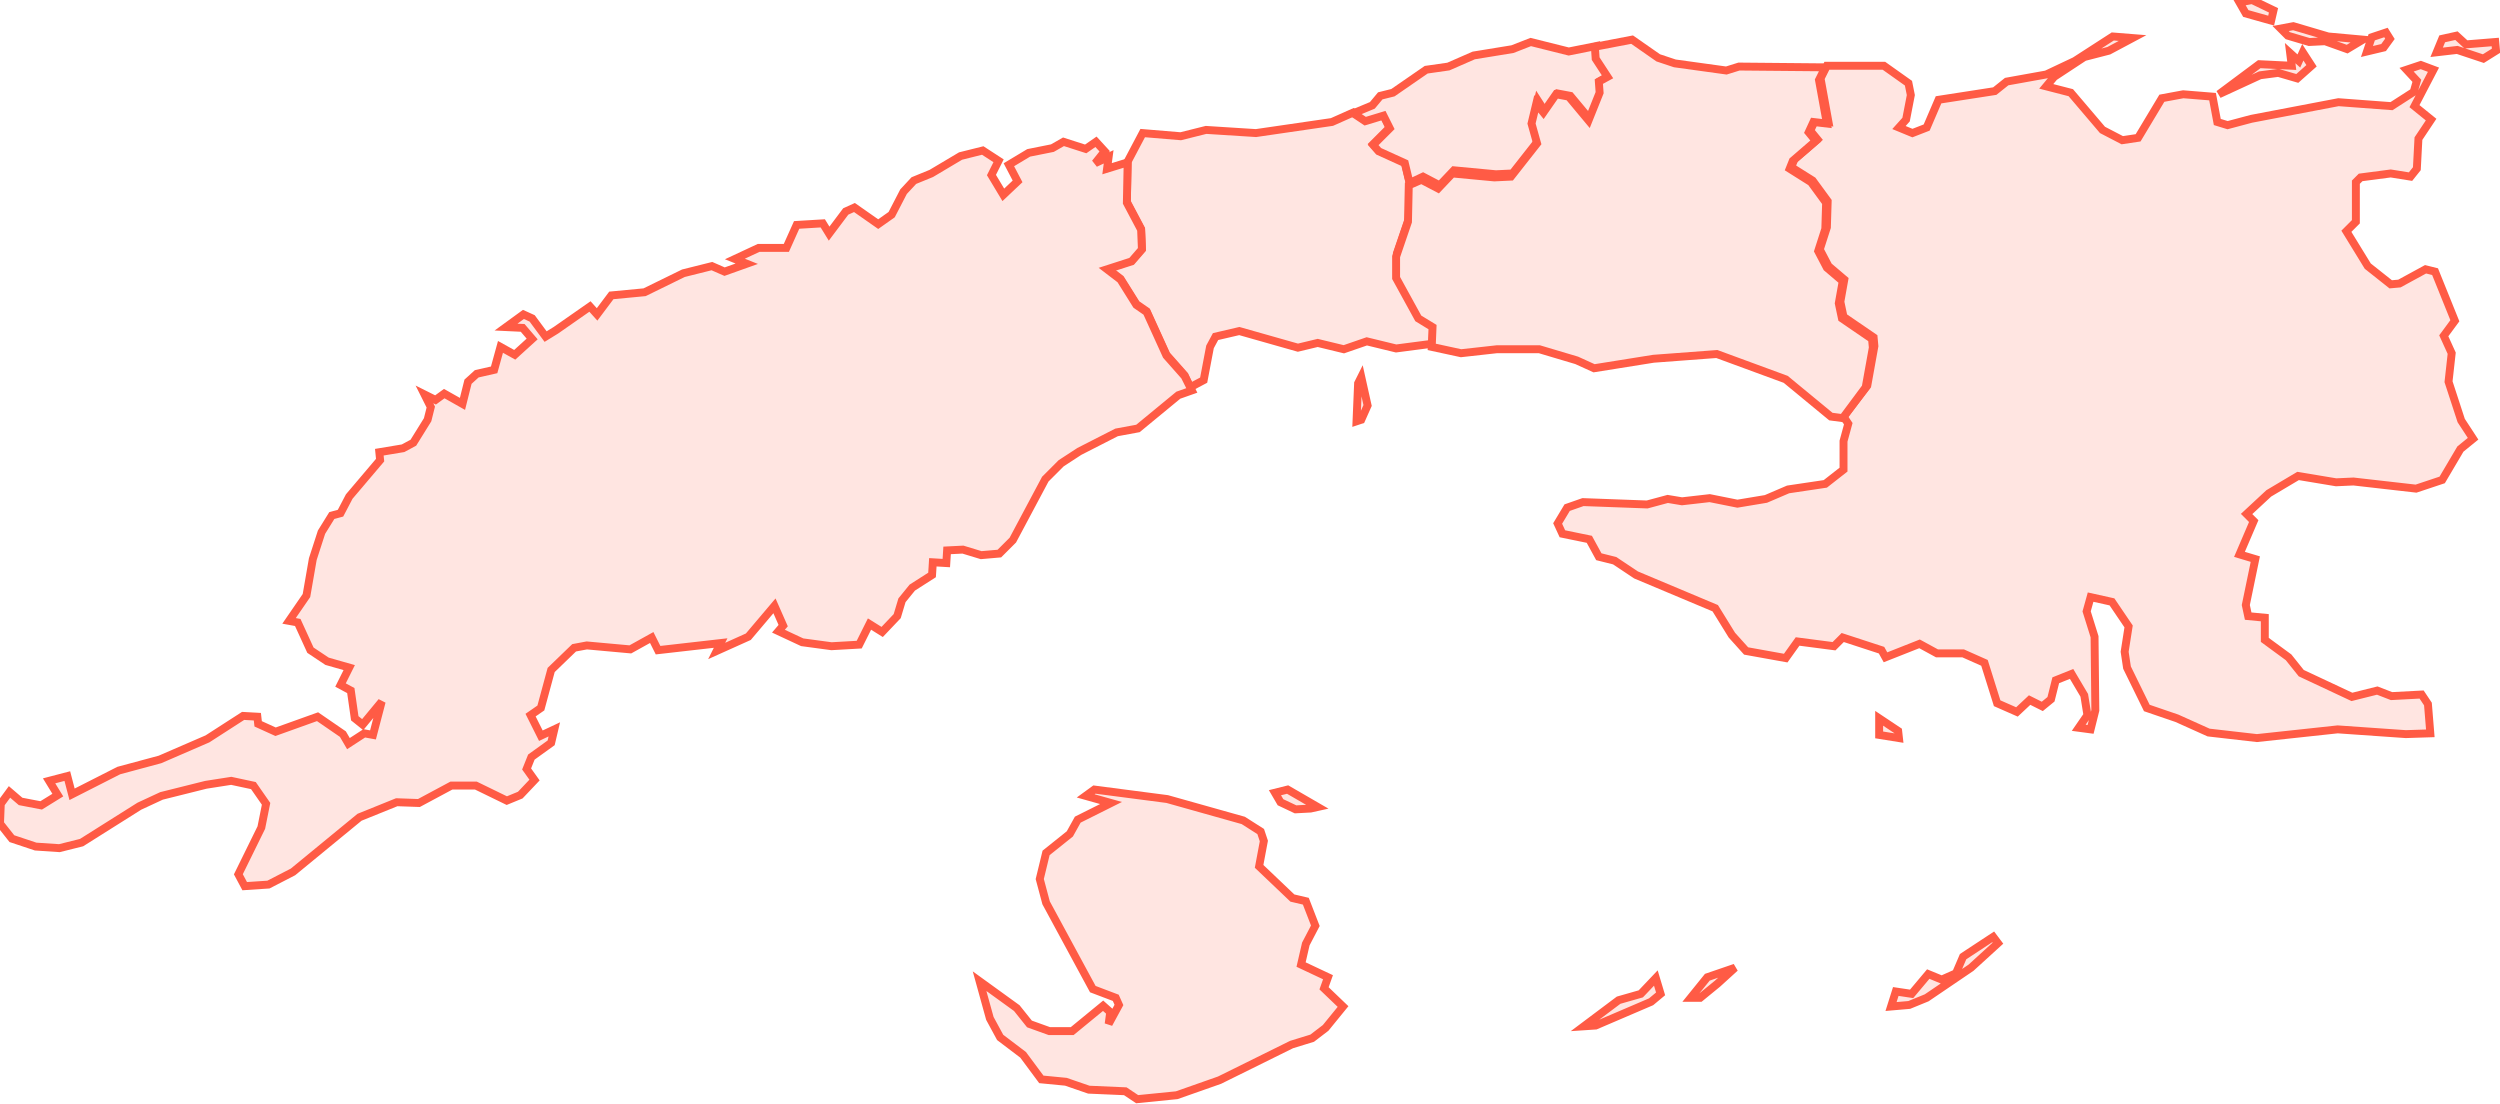
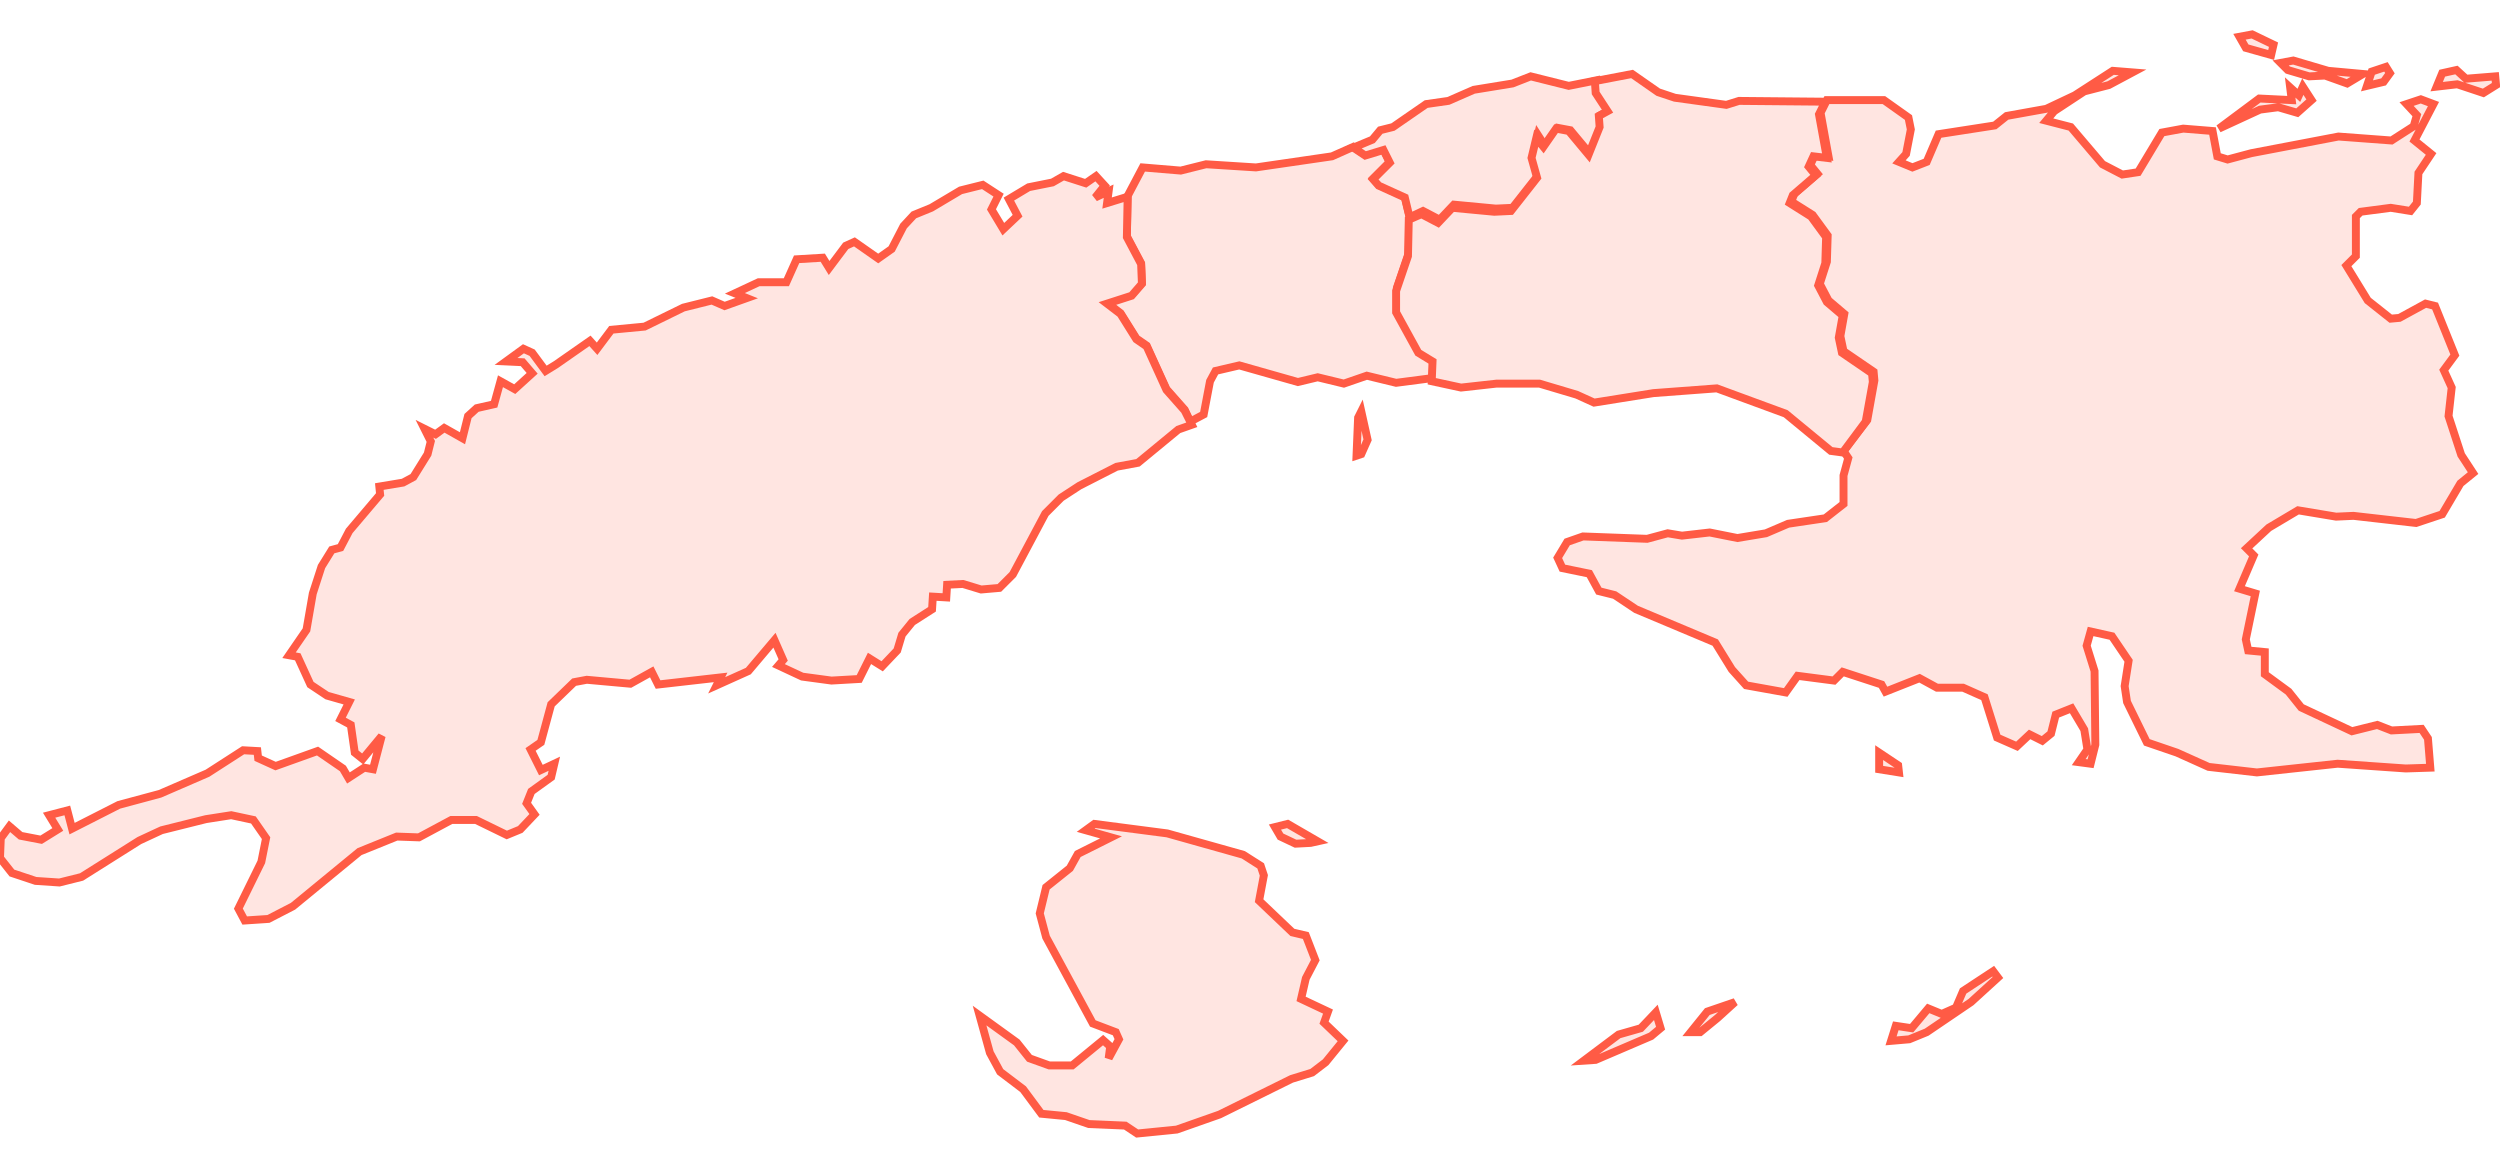
- <svg xmlns="http://www.w3.org/2000/svg" width="315" height="139" viewBox="0 0 315.7 139.3">
+ <svg xmlns="http://www.w3.org/2000/svg" width="320" height="150" viewBox="0 0 315.7 139.3">
  <g class="nc-icon-wrapper">
    <g id="1717807899719-2052994_Group-3">
      <path d="M171.9 53L171.3 53.2L171.5 48.4L171.9 47.6L172.7 51.2L171.9 53L171.9 53ZM170.9 14.2L172.4 15.2L174.7 14.5L175.5 16.1L173.4 18.2L174.1                      19L177.4 20.5L178 23L177.9 27.6L176.4 32L176.4 34.7L179.2 39.8L181 40.9L180.9 43.4L176.3 44L172.6 43.1L169.7 44.1L166.4 43.3L163.9                      43.9L156.5 41.8L153.5 42.5L152.8 43.8L152 48L150.3 48.9L149.6 47.4L147.3 44.8L144.8 39.3L143.5 38.4L141.5 35.2L139.8 33.9L142.9 32.9L144.2                      31.4L144.1 28.9L142.3 25.5L142.4 20.4L144.3 16.8L149.1 17.2L152.3 16.4L158.6 16.8L168.2 15.4L170.9 14.2L170.9 14.2Z" id="1717807899719-2052994_Shape" fill="#FFE5E1" fill-rule="evenodd" stroke="#FF5B45" stroke-width="1.0">
            </path>
      <path d="M239.7 92.3L239.8 93.2L237.3 92.8L237.3 90.7L239.7 92.3L239.7 92.3ZM311.4 5.6L315.1 5.3L315.2 6.4L313.6 7.4L310.3 6.3L307.7                      6.6L308.4 4.9L310.2 4.5L311.4 5.6L311.4 5.6ZM301.8 4.9L301 6L298.9 6.5L299.5 4.7L301.3 4.1L301.8 4.9L301.8 4.9ZM298.4                      5L296.4 6.2L293.6 5.2L291.6 5.3L288.9 4.5L288 3.6L289.6 3.3L294 4.6L298.4 5L298.4 5ZM284.4 0L287.1 1.3L286.8 2.6L283.6 1.7L282.8                      0.3L284.4 0L284.4 0ZM285.3 8.1L289.4 8.3L289.2 6.7L290.3 7.7L290.8 6.6L291.9 8.3L290.1 9.9L287.7 9.2L285.4 9.5L280.2                      11.9L285.3 8.1L285.3 8.1ZM306.9 92.6L303.8 92.7L295.2 92.1L285 93.2L278.9 92.5L274.9 90.7L271.1 89.4L268.6 84.3L268.3 82.3L268.8 79.1L266.7                      76L264 75.4L263.5 77.2L264.5 80.4L264.6 89.7L264 92.1L262.5 91.9L263.6 90.3L263.2 87.8L261.6 85.1L259.6 85.9L259 88.3L257.9 89.2L256.3 88.4L254.7                      89.9L252.2 88.8L250.6 83.7L247.9 82.5L244.6 82.5L242.4 81.3L238.1 83L237.6 82.1L232.7 80.5L231.6 81.6L227 81L225.5 83.1L220.5 82.2L218.7                      80.2L216.6 76.8L206.6 72.6L203.9 70.8L201.9 70.3L200.7 68.1L197.3 67.4L196.7 66.1L197.9 64.1L199.9 63.4L208 63.7L210.6 63L212.4 63.3L215.9                      62.9L219.4 63.6L223 63L225.8 61.8L230.5 61.1L232.8 59.3L232.8 55.7L233.4 53.5L232.8 52.6L235.8 48.7L236.7 43.7L236.6 42.6L232.8 40L232.4                      38.1L232.9 35.3L230.9 33.6L229.8 31.5L230.7 28.7L230.8 25.4L228.9 22.8L226.2 21.1L226.6 20.1L229.5 17.6L228.6 16.5L229.2 15.2L230.9 15.4L229.9                      9.9L230.7 8.3L237.9 8.3L241 10.5L241.3 12L240.7 15.1L239.8 16.1L241.5 16.8L243.3 16.1L244.8 12.6L251.9 11.5L253.4 10.3L258.4 9.4L262                      7.7L266.8 4.6L269.3 4.8L266.3 6.4L263.2 7.2L259.4 9.7L258.4 10.9L261.5 11.7L265.5 16.4L268 17.7L270 17.4L273 12.4L275.7                      11.9L279.4 12.2L280 15.4L281.3 15.8L284.3 15L295.3 12.9L302 13.4L304.8 11.6L305.2 10.2L303.9 8.8L305.7 8.2L307.3 8.8L304.9 13.4L307                      15.1L305.4 17.5L305.2 21.3L304.4 22.3L301.9 21.9L298.1 22.4L297.5 23L297.5 28L296.3 29.2L299 33.6L301.9 35.9L303 35.8L306.3 34L307.5 34.3L310                      40.5L308.6 42.4L309.6 44.6L309.2 48.2L310.8 53.1L312.3 55.4L310.7 56.7L308.4 60.6L305.1 61.7L297.2 60.8L295 60.9L290.2 60.1L286.5 62.3L283.7                      64.9L284.6 65.8L282.8 70L284.8 70.6L283.6 76.4L283.9 77.8L286 78L286 80.8L289 83L290.6 85L297 88L300.2 87.2L302 87.9L305.8 87.7L306.6 88.9L306.9                      92.6L306.9 92.6Z" id="1717807899719-2052994_Shape" fill="#FFE5E1" fill-rule="evenodd" stroke="#FF5B45" stroke-width="1.0">
            </path>
      <path d="M201.5 129.5L200 129.6L204.4 126.3L207.2 125.5L209.1 123.5L209.7 125.5L208.5 126.5L201.5 129.5L201.5 129.5ZM216.9 124.2L214.7 126L213.5                      126L215.6 123.4L219.1 122.2L216.9 124.2L216.9 124.2ZM165.5 102.1L163.6 102.2L161.7 101.3L161 100.1L162.6 99.7L166.4 101.9L165.5 102.1L165.5                      102.1ZM247.9 120.8L251.7 118.3L252.3 119.1L248.9 122.2L243.3 126L241.1 126.9L238.8 127.1L239.4 125.2L241.4 125.5L243.5 123L245.2 123.7L247                      122.9L247.9 120.8L247.9 120.8ZM164.9 113.8L166.1 116.9L164.9 119.2L164.3 121.8L167.7 123.4L167.2 124.8L169.6 127.1L167.4 129.8L165.7                      131.1L163.1 131.9L154 136.4L148.6 138.3L143.6 138.8L142.1 137.8L137.5 137.6L134.6 136.6L131.5 136.3L129.2 133.2L126.3 131L125 128.6L123.7                      123.9L128.4 127.3L130 129.3L132.5 130.2L135.4 130.2L139.3 127L140.2 127.8L140 129.3L141.3 126.9L140.9 126L138 124.9L132.1 114L131.3 111L132.1                      107.7L135.1 105.3L136.1 103.5L140.3 101.4L137.1 100.5L138.2 99.7L147.4 100.9L157 103.6L159.2 105L159.6 106.2L159 109.4L163.2 113.4L164.9                      113.8L164.9 113.8Z" id="1717807899719-2052994_Shape" fill="#FFE5E1" fill-rule="evenodd" stroke="#FF5B45" stroke-width="1.0">
            </path>
      <path d="M178 23.1L177.4 20.6L174.1 19.1L173.4 18.3L175.5 16.2L174.7 14.6L172.4 15.3L170.9 14.3L173.3 13.3L174.3 12.1L175.9 11.7L180.1 8.8L182.9                      8.4L186.1 7L191 6.2L193.3 5.3L198.1 6.5L201.6 5.8L201.7 7.3L203.2 9.6L202.1 10.2L202.2 11.6L200.8 15.1L198.3                      12.1L196.7 11.8L195.1 14.1L194.2 12.7L193.6 15.2L194.3 17.7L191 21.9L188.9 22L183.6 21.5L181.8 23.4L179.7 22.3L178 23.1L178 23.1Z" id="1717807899719-2052994_Shape" fill="#FFE5E1" stroke="#FF5B45" stroke-width="1.0">
            </path>
      <path d="M232.7 52.8L231.2 52.6L225.5 47.9L216.8 44.7L208.8 45.3L201.3 46.5L199.1 45.5L194.4 44.1L189 44.1L184.5 44.6L180.8 43.8L180.9 41.3L179.1                      40.2L176.3 35.1L176.3 32.4L177.8 28L177.9 23.4L179.5 22.7L181.6 23.8L183.4 21.9L188.7 22.4L190.8 22.3L194.1 18.1L193.4 15.6L194 13.1L194.9                      14.2L196.5 11.9L198.1 12.2L200.6 15.2L202 11.7L201.9 10.3L203 9.7L201.5 7.4L201.4 5.9L206.1 5L209.4 7.3L211.5 8L218                      8.9L219.6 8.4L230.5 8.5L229.7 10.1L230.7 15.6L229 15.4L228.4 16.7L229.3 17.8L226.4 20.3L226 21.3L228.7 23L230.6 25.6L230.5                      28.9L229.6 31.7L230.7 33.8L232.7 35.5L232.2 38.3L232.6 40.2L236.4 42.8L236.5 43.9L235.6 48.9L232.7 52.8L232.7 52.8Z" id="1717807899719-2052994_Shape" fill="#FFE5E1" stroke="#FF5B45" stroke-width="1.0">
            </path>
      <path d="M150.5 49.3L148.8 49.9L143.7 54.1L141 54.6L136.3 57L134 58.5L132 60.5L127.9 68.2L126.2 69.9L123.9 70.1L121.6 69.4L119.6 69.5L119.5 71.1L117.8                      71L117.7 72.6L115.2 74.2L113.9 75.8L113.3 77.8L111.4 79.8L109.8 78.8L108.5 81.4L105 81.6L101.3 81.1L98.3 79.7L98.9 79L97.8 76.5L94.5 80.4L90.5                      82.2L91 81.2L83.1 82.1L82.3 80.5L79.6 82L74.1 81.5L72.5 81.8L69.6 84.6L68.3 89.4L67 90.3L68.3 92.9L70 92.1L69.6 93.8L67.1 95.6L66.5 97.1L67.5                      98.5L65.7 100.4L64 101.1L60.1 99.2L57 99.2L52.9 101.4L50.1 101.3L45.4 103.2L37 110.1L33.9 111.7L30.9 111.9L30.1 110.4L33 104.5L33.6 101.5L32                      99.2L29.2 98.6L26 99.1L20.4 100.5L17.6 101.8L10.3 106.4L7.5 107.1L4.5 106.9L1.5 105.9L0 104L0.1 101.5L1.2 100L2.6 101.2L5.2 101.7L7.3                      100.4L6.2 98.6L8.5 98L9.1 100.3L15 97.3L20.2 95.9L26.2 93.3L30.7 90.4L32.5 90.5L32.6 91.4L34.8 92.4L40.1 90.5L43.3 92.7L44 93.9L46                      92.6L47.1 92.8L48.2 88.6L45.8 91.5L44.8 90.7L44.3 87.2L43 86.5L44.1 84.3L41.3 83.5L39.2 82.1L37.6 78.6L36.5 78.4L38.7 75.2L39.5 70.6L40.6 67.2L41.9                      65.1L43 64.8L44.1 62.7L48 58.1L47.9 57.1L50.9 56.6L52.2 55.9L54 53L54.4 51.4L53.6 49.8L55 50.5L56.1 49.7L58.4 51L59.1 48.2L60.2 47.2L62.4 46.7L63.2                      43.8L65 44.8L67.2 42.8L66 41.4L63.9 41.3L66.1 39.7L67.2 40.2L68.9 42.5L70.2 41.7L74.5 38.7L75.4 39.7L77.2 37.3L81.4 36.9L86.3 34.5L89.9 33.6L91.5                      34.3L94.3 33.3L92.8 32.7L95.8 31.3L99.3 31.3L100.6 28.4L103.9 28.2L104.7 29.5L106.8 26.7L107.9 26.2L110.9 28.3L112.6 27.1L114.1 24.2L115.4                      22.8L117.6 21.9L121.3 19.7L124.1 19L126.1 20.3L125.2 22.1L126.7 24.6L128.5 22.9L127.4 20.8L129.9 19.3L132.9                      18.7L134.3 17.9L137.1 18.8L138.4 17.9L139.5 19.1L138.3 20.6L140 19.8L139.8 21.3L142.4 20.5L142.3 25.6L144.1 29L144.2                      31.5L142.9 33L139.8 34L141.5 35.3L143.5 38.5L144.8 39.4L147.3 44.9L149.6 47.5L150.5 49.3L150.5 49.3Z" id="1717807899719-2052994_Shape" fill="#FFE5E1" stroke="#FF5B45" stroke-width="1.0">
            </path>
    </g>
  </g>
</svg>
